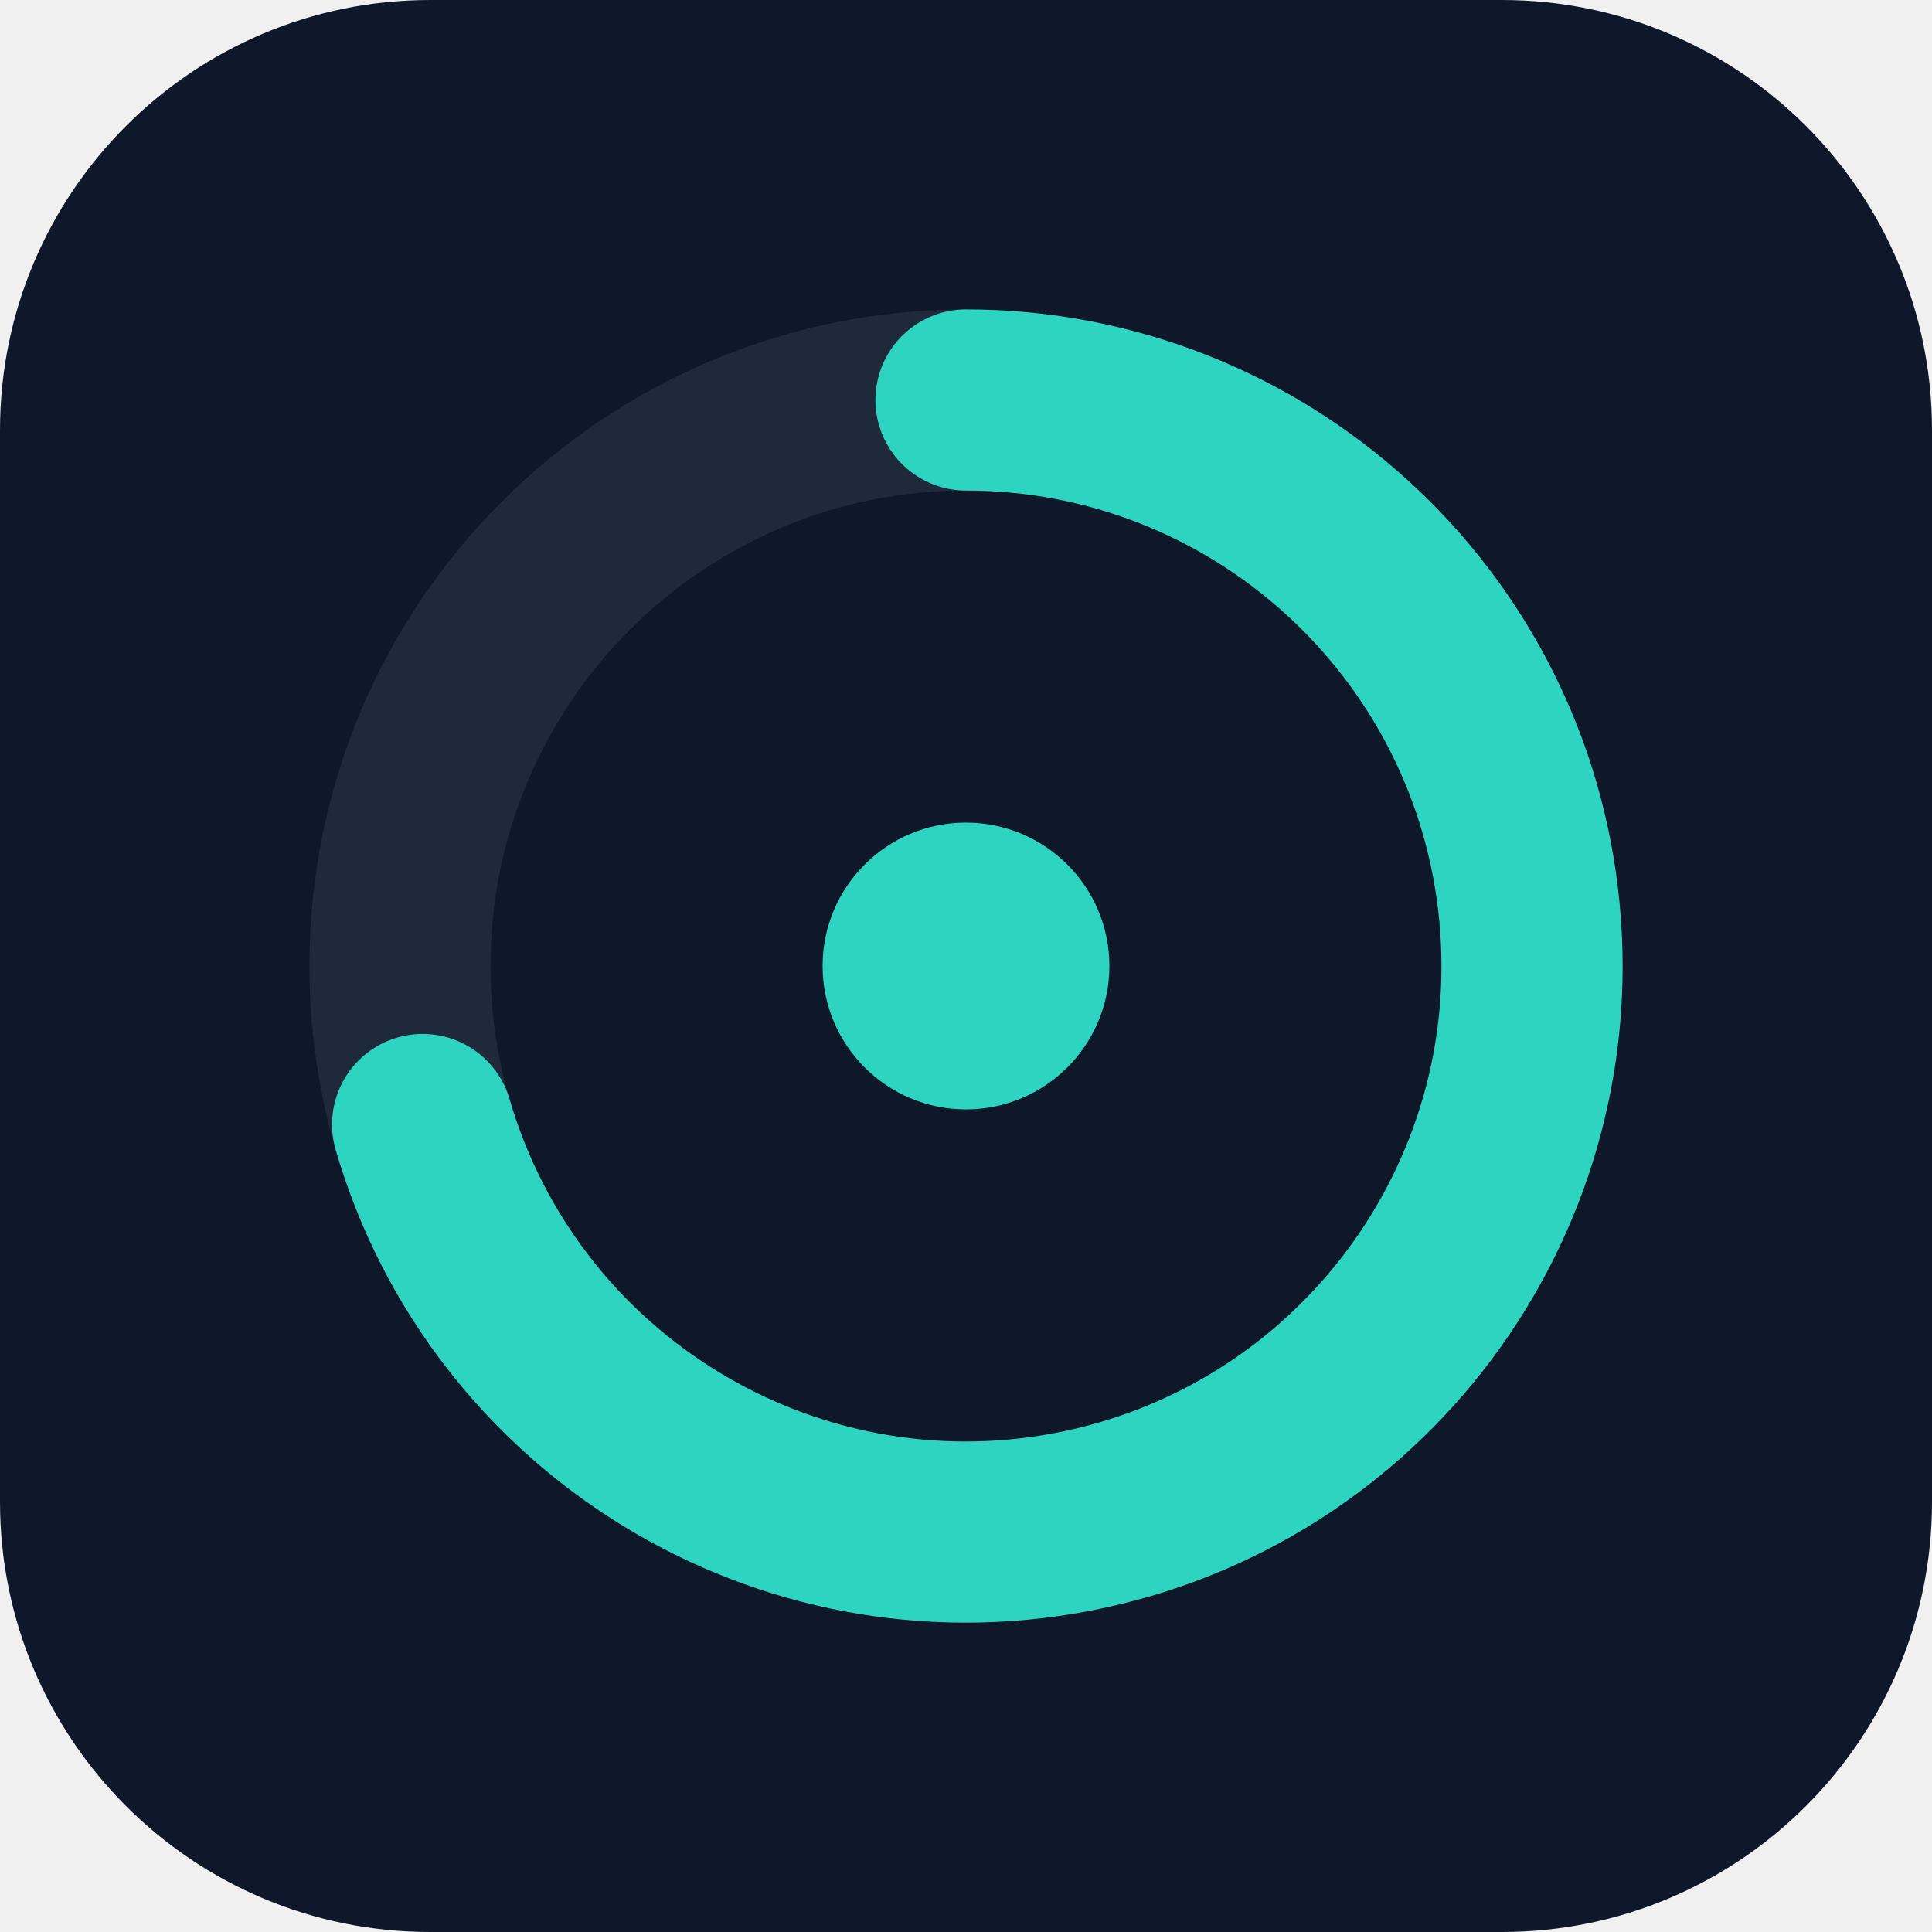
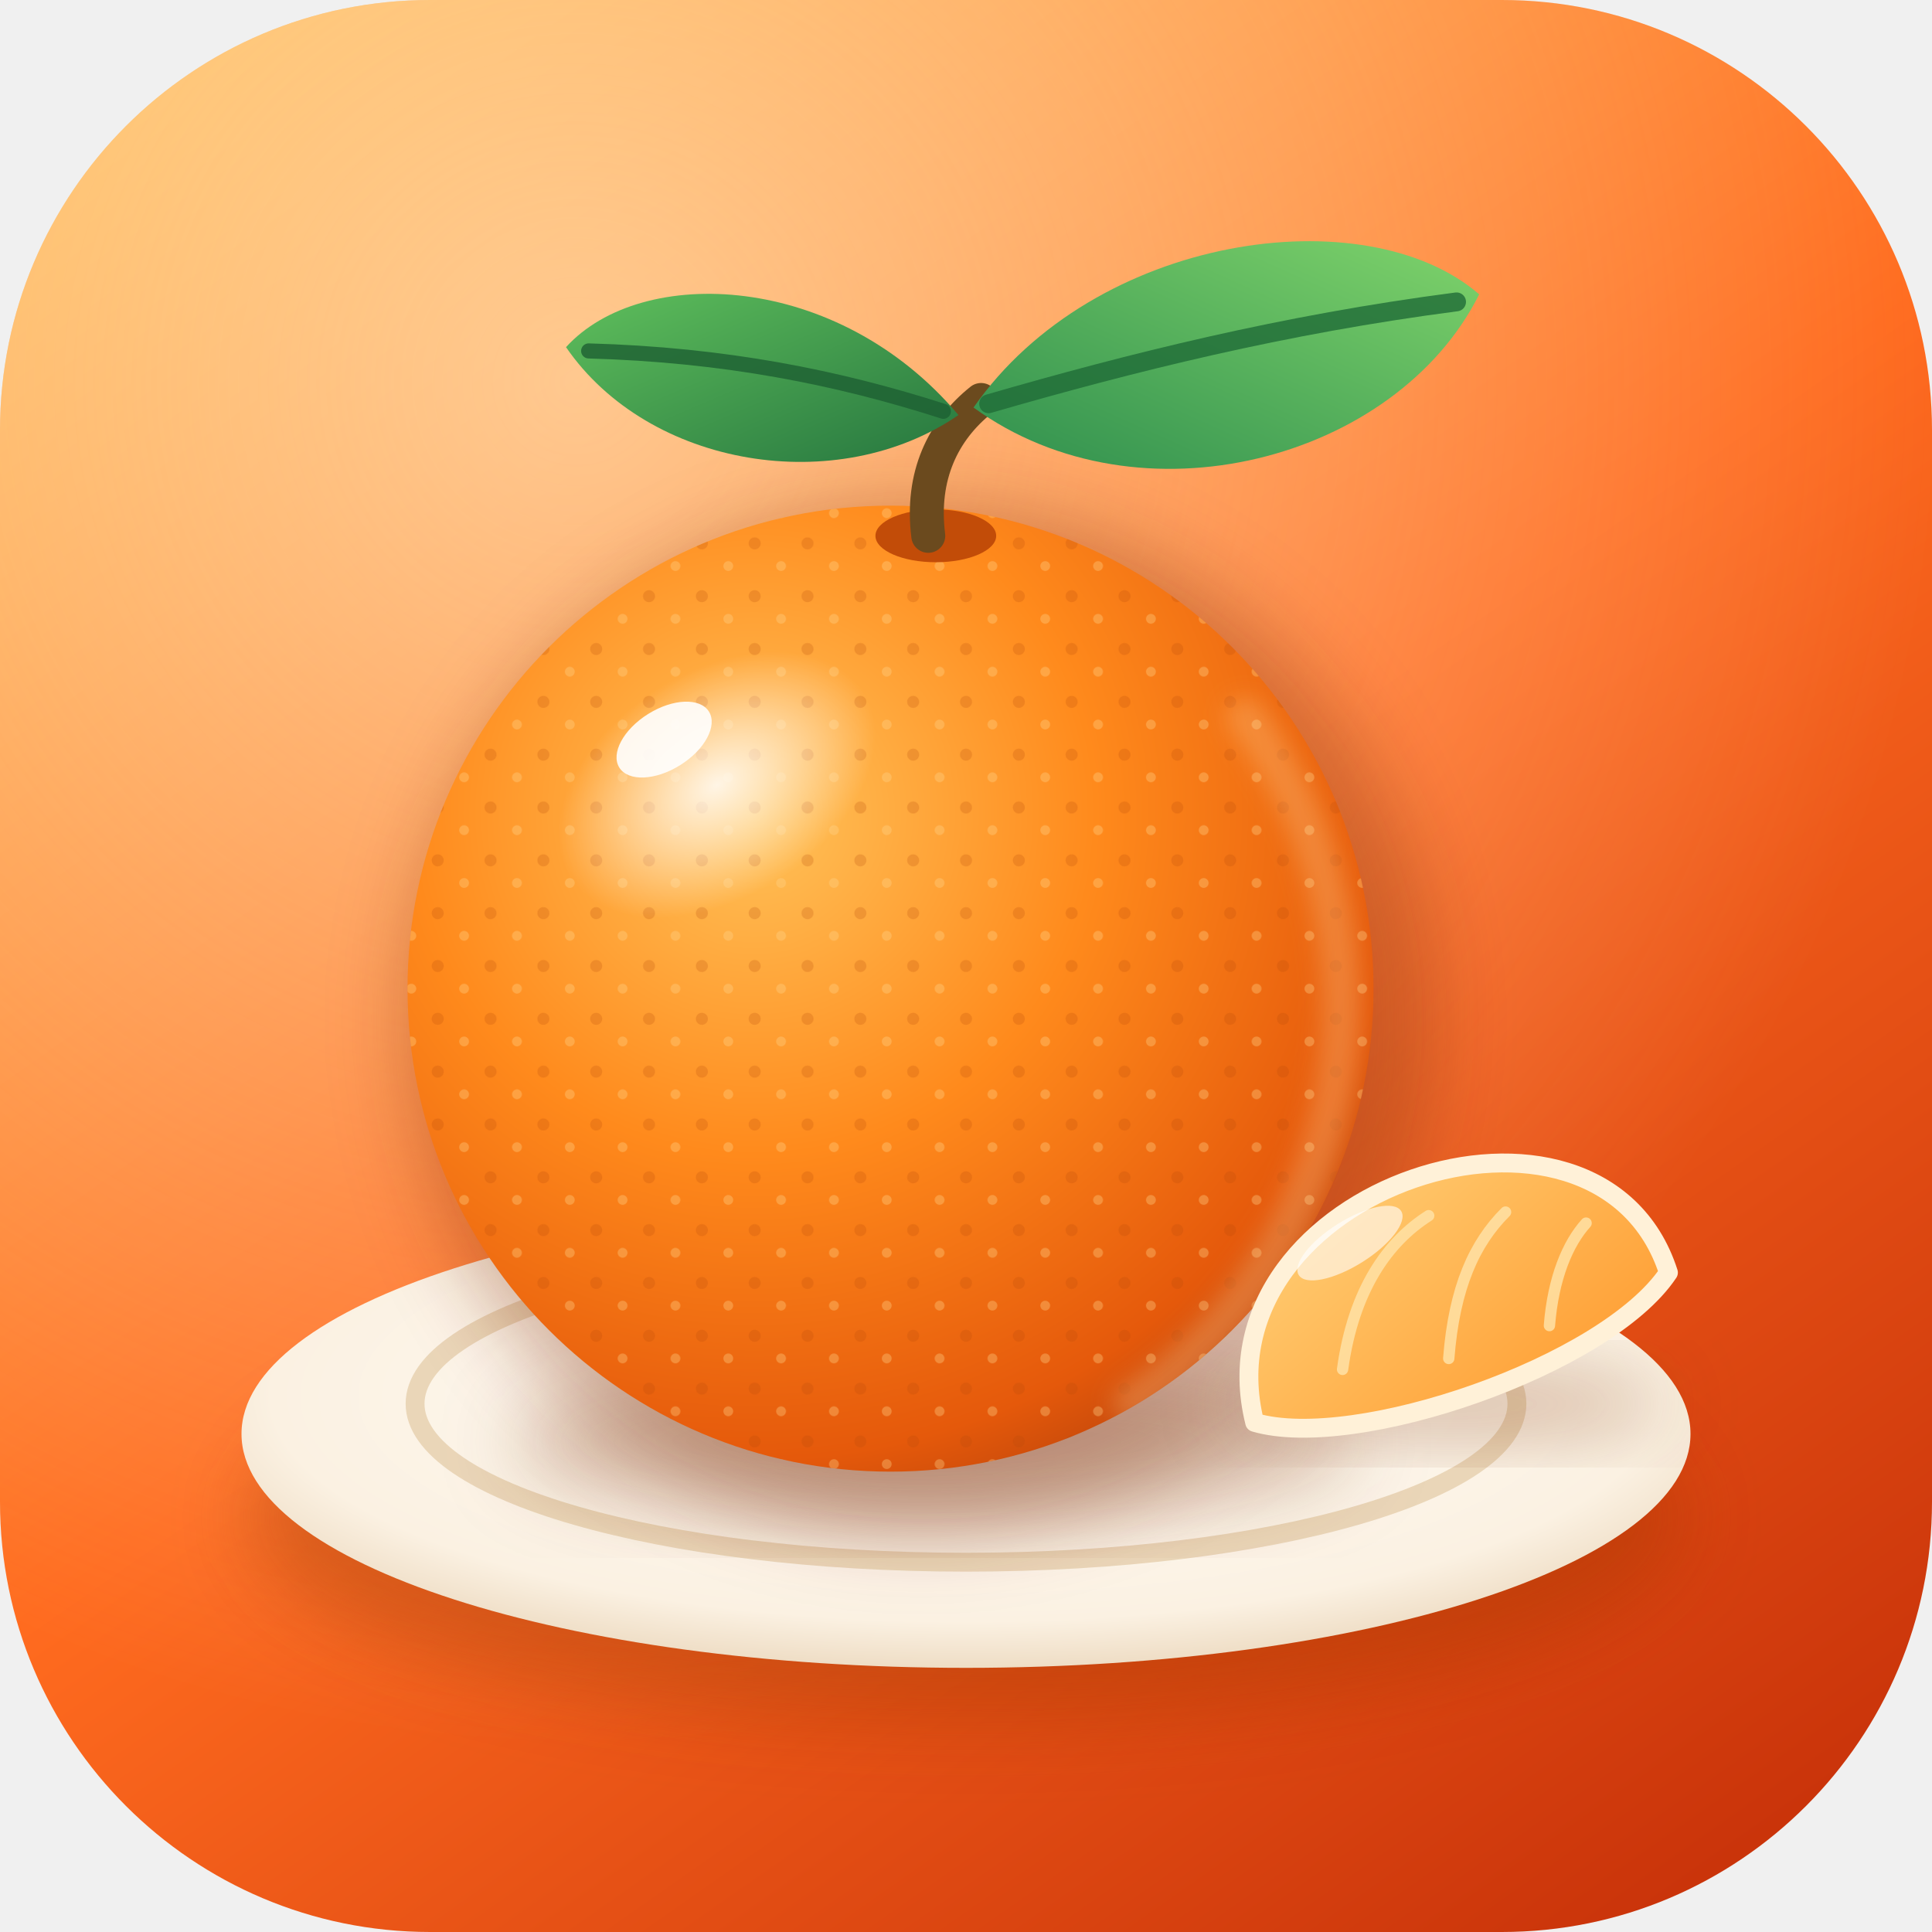
<svg xmlns="http://www.w3.org/2000/svg" viewBox="0 0 512 512">
-   <rect width="512" height="512" rx="114" fill="#0f172a" />
-   <circle cx="256" cy="256" r="150" fill="none" stroke="#1e293b" stroke-width="48" />
-   <path d="M256 106 A150 150 0 1 1 112 298" fill="none" stroke="#2dd4bf" stroke-width="48" stroke-linecap="round" />
-   <circle cx="256" cy="256" r="38" fill="#2dd4bf" />
+   <defs>
+     <linearGradient id="tile" x1="0.15" y1="0" x2="0.85" y2="1">
+       <stop offset="0" stop-color="#ffb04a" />
+       <stop offset="0.5" stop-color="#ff6b1f" />
+       <stop offset="1" stop-color="#c9330a" />
+     </linearGradient>
+     <radialGradient id="glow" cx="0.3" cy="0.2" r="0.7">
+       <stop offset="0" stop-color="#fff3d6" stop-opacity="0.55" />
+       <stop offset="1" stop-color="#fff3d6" stop-opacity="0" />
+     </radialGradient>
+     <radialGradient id="plate" cx="0.5" cy="0.42" r="0.6">
+       <stop offset="0" stop-color="#fffdf8" />
+       <stop offset="0.8" stop-color="#fbf1e2" />
+       <stop offset="1" stop-color="#ecd9bf" />
+     </radialGradient>
+     <radialGradient id="peel" cx="0.36" cy="0.32" r="0.78">
+       <stop offset="0" stop-color="#ffc35a" />
+       <stop offset="0.45" stop-color="#ff8a1c" />
+       <stop offset="0.85" stop-color="#e5590b" />
+       <stop offset="1" stop-color="#b8420a" />
+     </radialGradient>
+     <radialGradient id="shine" cx="0.5" cy="0.5" r="0.5">
+       <stop offset="0" stop-color="#ffffff" stop-opacity="0.85" />
+       <stop offset="1" stop-color="#ffffff" stop-opacity="0" />
+     </radialGradient>
+     <pattern id="dimples" width="14" height="14" patternUnits="userSpaceOnUse">
+       <circle cx="4" cy="4" r="1.6" fill="#b84a08" opacity="0.22" />
+       <circle cx="11" cy="10" r="1.3" fill="#ffd38a" opacity="0.35" />
+     </pattern>
+     <clipPath id="fruitClip">
+       <circle cx="236" cy="262" r="128" />
+     </clipPath>
+     <linearGradient id="leafA" x1="0" y1="1" x2="1" y2="0">
+       <stop offset="0" stop-color="#2f8f4e" />
+       <stop offset="1" stop-color="#7fd36b" />
+     </linearGradient>
+     <linearGradient id="leafB" x1="1" y1="1" x2="0" y2="0">
+       <stop offset="0" stop-color="#26763f" />
+       <stop offset="1" stop-color="#5fbf5c" />
+     </linearGradient>
+     <linearGradient id="seg" x1="0" y1="0" x2="1" y2="1">
+       <stop offset="0" stop-color="#ffd27a" />
+       <stop offset="1" stop-color="#ff9a2e" />
+     </linearGradient>
+     <filter id="rim" x="-20%" y="-20%" width="140%" height="140%">
+       <feGaussianBlur stdDeviation="3" />
+     </filter>
+     <filter id="soft" x="-20%" y="-20%" width="140%" height="140%">
+       <feGaussianBlur stdDeviation="10" />
+     </filter>
+   </defs>
+   <rect width="512" height="512" rx="114" fill="url(#tile)" />
+   <rect width="512" height="512" rx="114" fill="url(#glow)" />
+   <ellipse cx="256" cy="402" rx="190" ry="54" fill="#9c3405" opacity="0.35" filter="url(#soft)" />
+   <ellipse cx="256" cy="380" rx="192" ry="62" fill="url(#plate)" />
+   <ellipse cx="256" cy="372" rx="146" ry="42" fill="none" stroke="#ead6b8" stroke-width="5" />
+   <ellipse cx="248" cy="382" rx="112" ry="22" fill="#7a2a03" opacity="0.28" filter="url(#soft)" />
+   <circle cx="244" cy="270" r="136" fill="#7a2203" opacity="0.32" filter="url(#soft)" />
+   <circle cx="236" cy="262" r="128" fill="url(#peel)" />
+   <rect x="100" y="126" width="280" height="280" fill="url(#dimples)" clip-path="url(#fruitClip)" />
+   <path d="M330 190 A 128 128 0 0 1 300 372" fill="none" stroke="#ffd9a0" stroke-width="10" stroke-linecap="round" opacity="0.28" filter="url(#rim)" clip-path="url(#fruitClip)" />
+   <ellipse cx="190" cy="208" rx="46" ry="30" fill="url(#shine)" transform="rotate(-32 190 208)" />
+   <ellipse cx="176" cy="196" rx="14" ry="8" fill="#ffffff" opacity="0.9" transform="rotate(-32 176 196)" />
+   <ellipse cx="248" cy="142" rx="16" ry="7" fill="#c24c08" />
+   <path d="M246 142 C 244 126, 250 114, 260 106" stroke="#6b4a1e" stroke-width="9" fill="none" stroke-linecap="round" />
+   <path d="M258 108 C 290 62, 362 52, 392 78 C 370 122, 302 140, 258 108 Z" fill="url(#leafA)" />
+   <path d="M262 107 C 300 96, 340 86, 386 80" stroke="#1f6b37" stroke-width="5" fill="none" stroke-linecap="round" opacity="0.8" />
+   <path d="M254 110 C 222 72, 170 70, 150 92 C 172 124, 222 132, 254 110 Z" fill="url(#leafB)" />
+   <path d="M250 109 C 222 100, 192 94, 156 93" stroke="#1d5f32" stroke-width="4" fill="none" stroke-linecap="round" opacity="0.8" />
+   <ellipse cx="384" cy="372" rx="58" ry="12" fill="#7a2a03" opacity="0.25" filter="url(#soft)" />
+   <g transform="rotate(-14 382 344)">
+     <path d="M326 364 C 326 300, 438 292, 442 352 C 420 372, 350 378, 326 364 Z" fill="url(#seg)" stroke="#fff1d8" stroke-width="5" stroke-linejoin="round" />
+     <g stroke="#ffe2a6" stroke-width="3" stroke-linecap="round" opacity="0.85" fill="none">
+       <path d="M352 356 C 360 336, 372 326, 384 322" />
+       <path d="M380 360 C 386 342, 394 332, 404 326" />
+       <path d="M408 358 C 412 346, 418 338, 424 334" />
+     </g>
+     <ellipse cx="362" cy="324" rx="16" ry="6" fill="#ffffff" opacity="0.6" transform="rotate(-18 362 324)" />
+   </g>
</svg>
